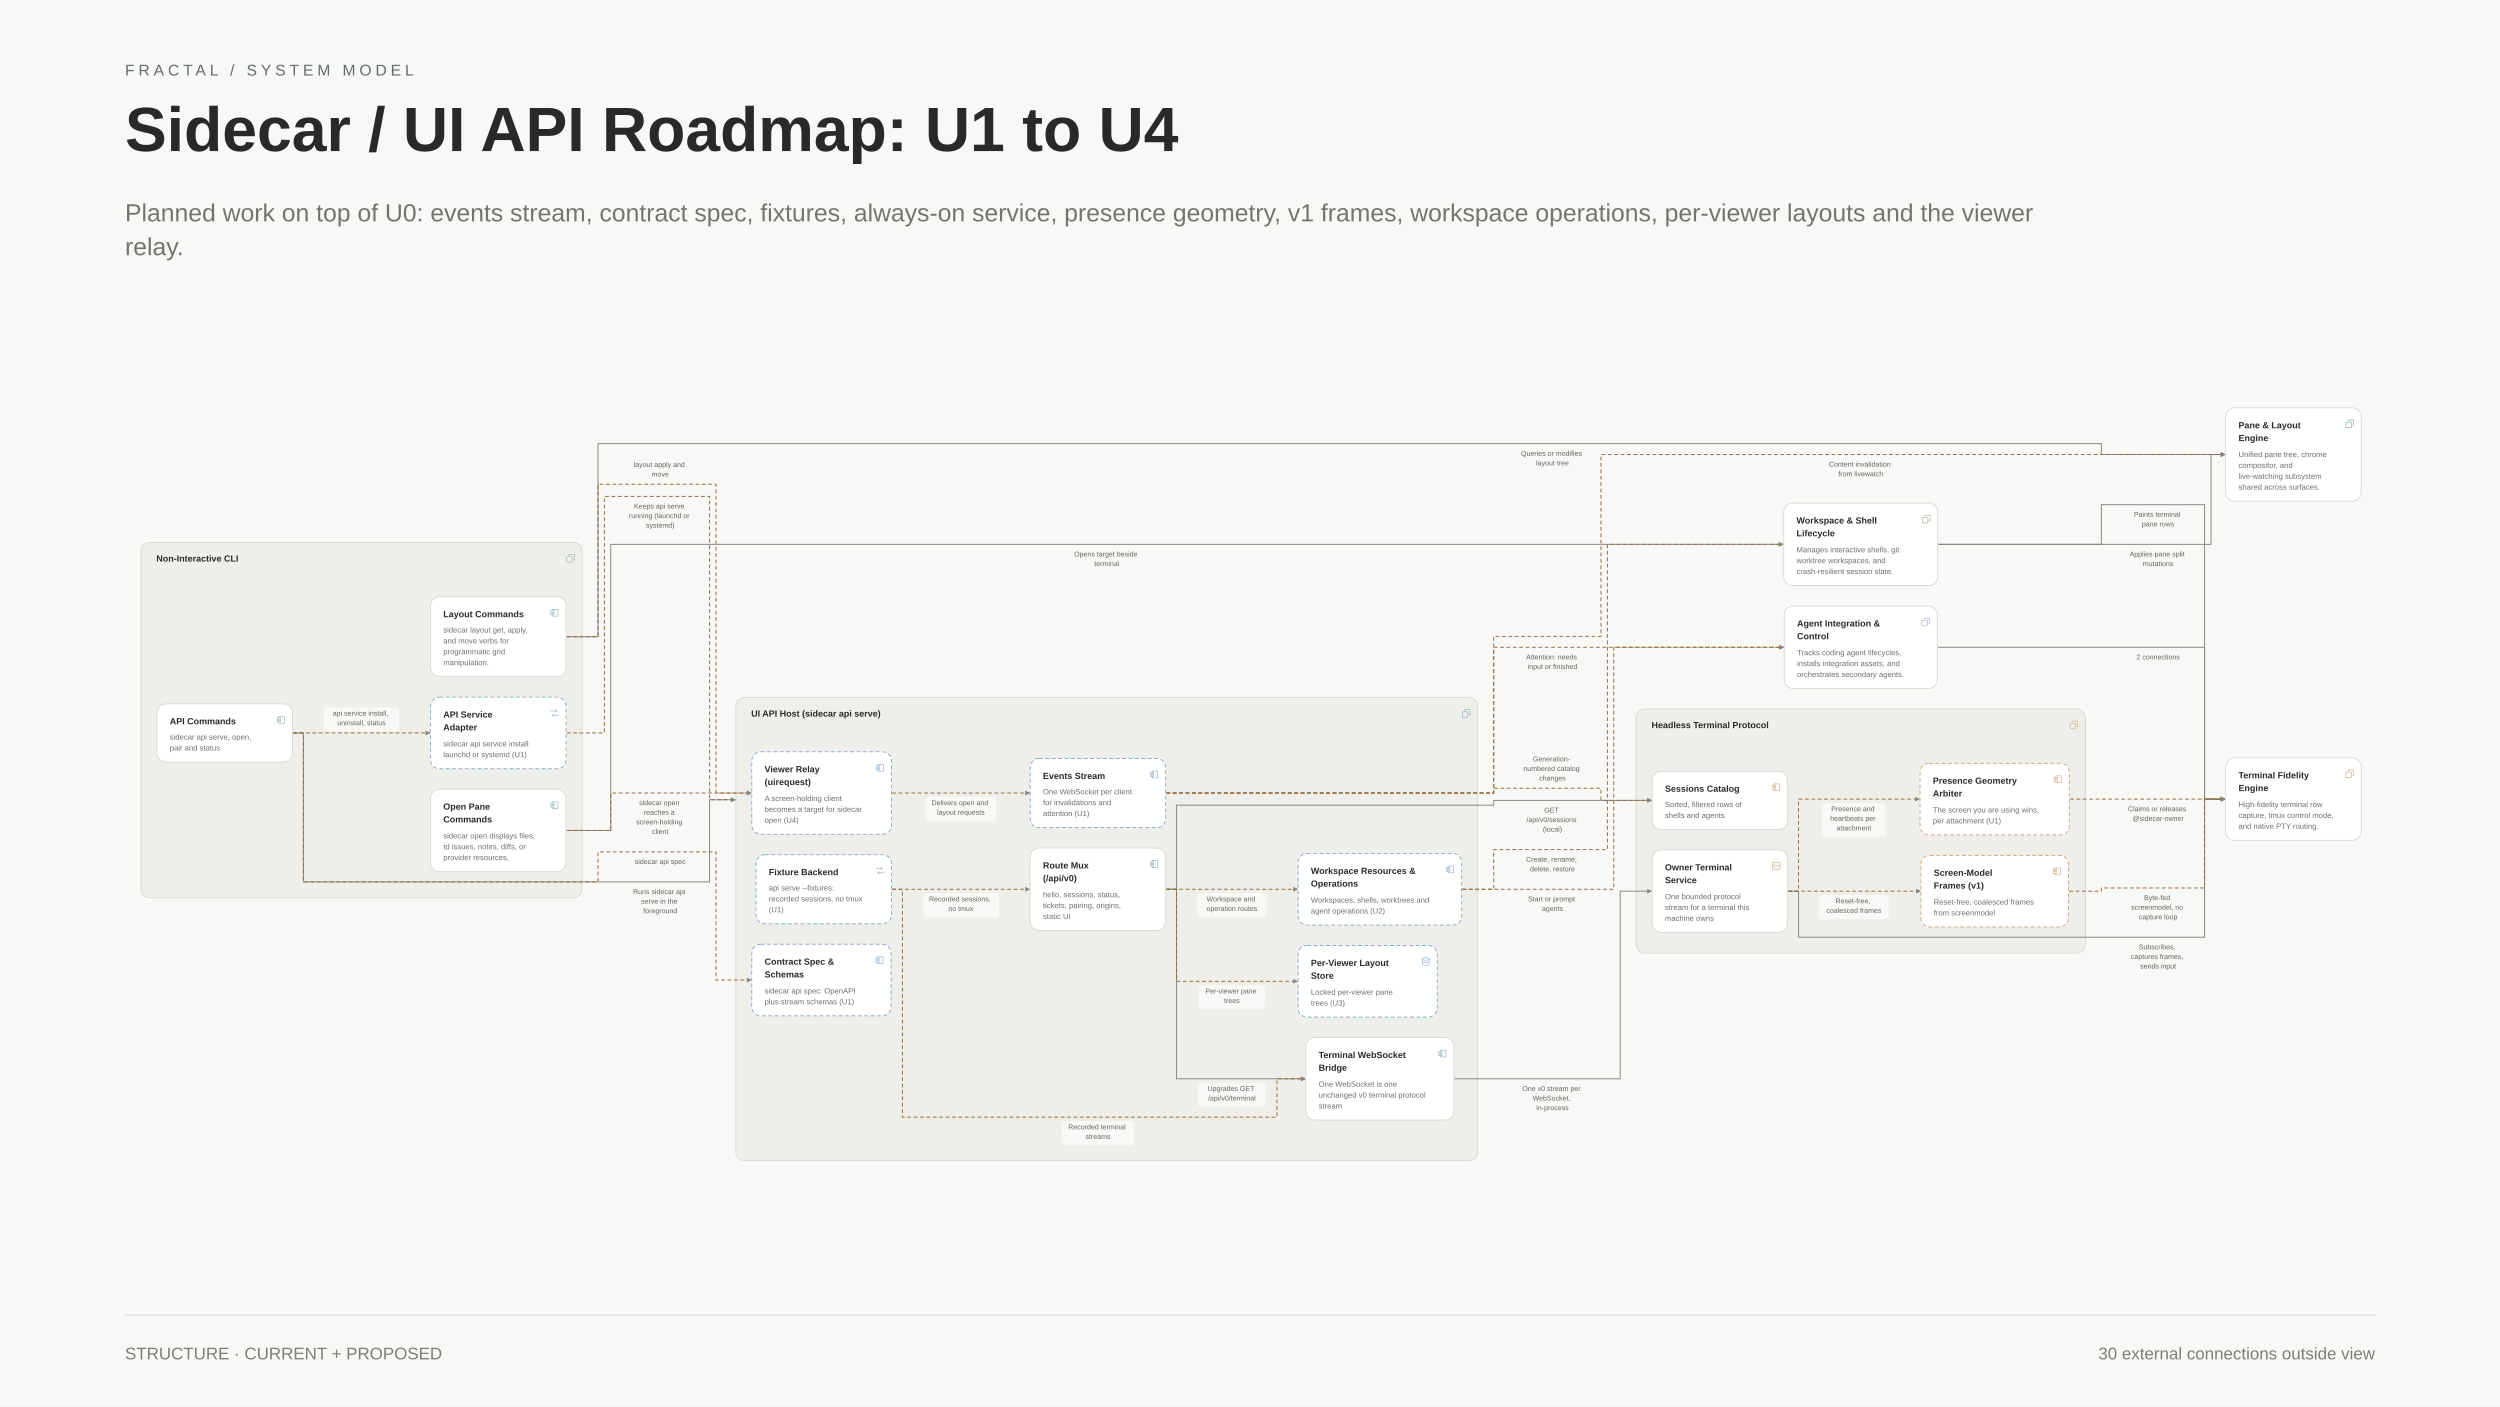
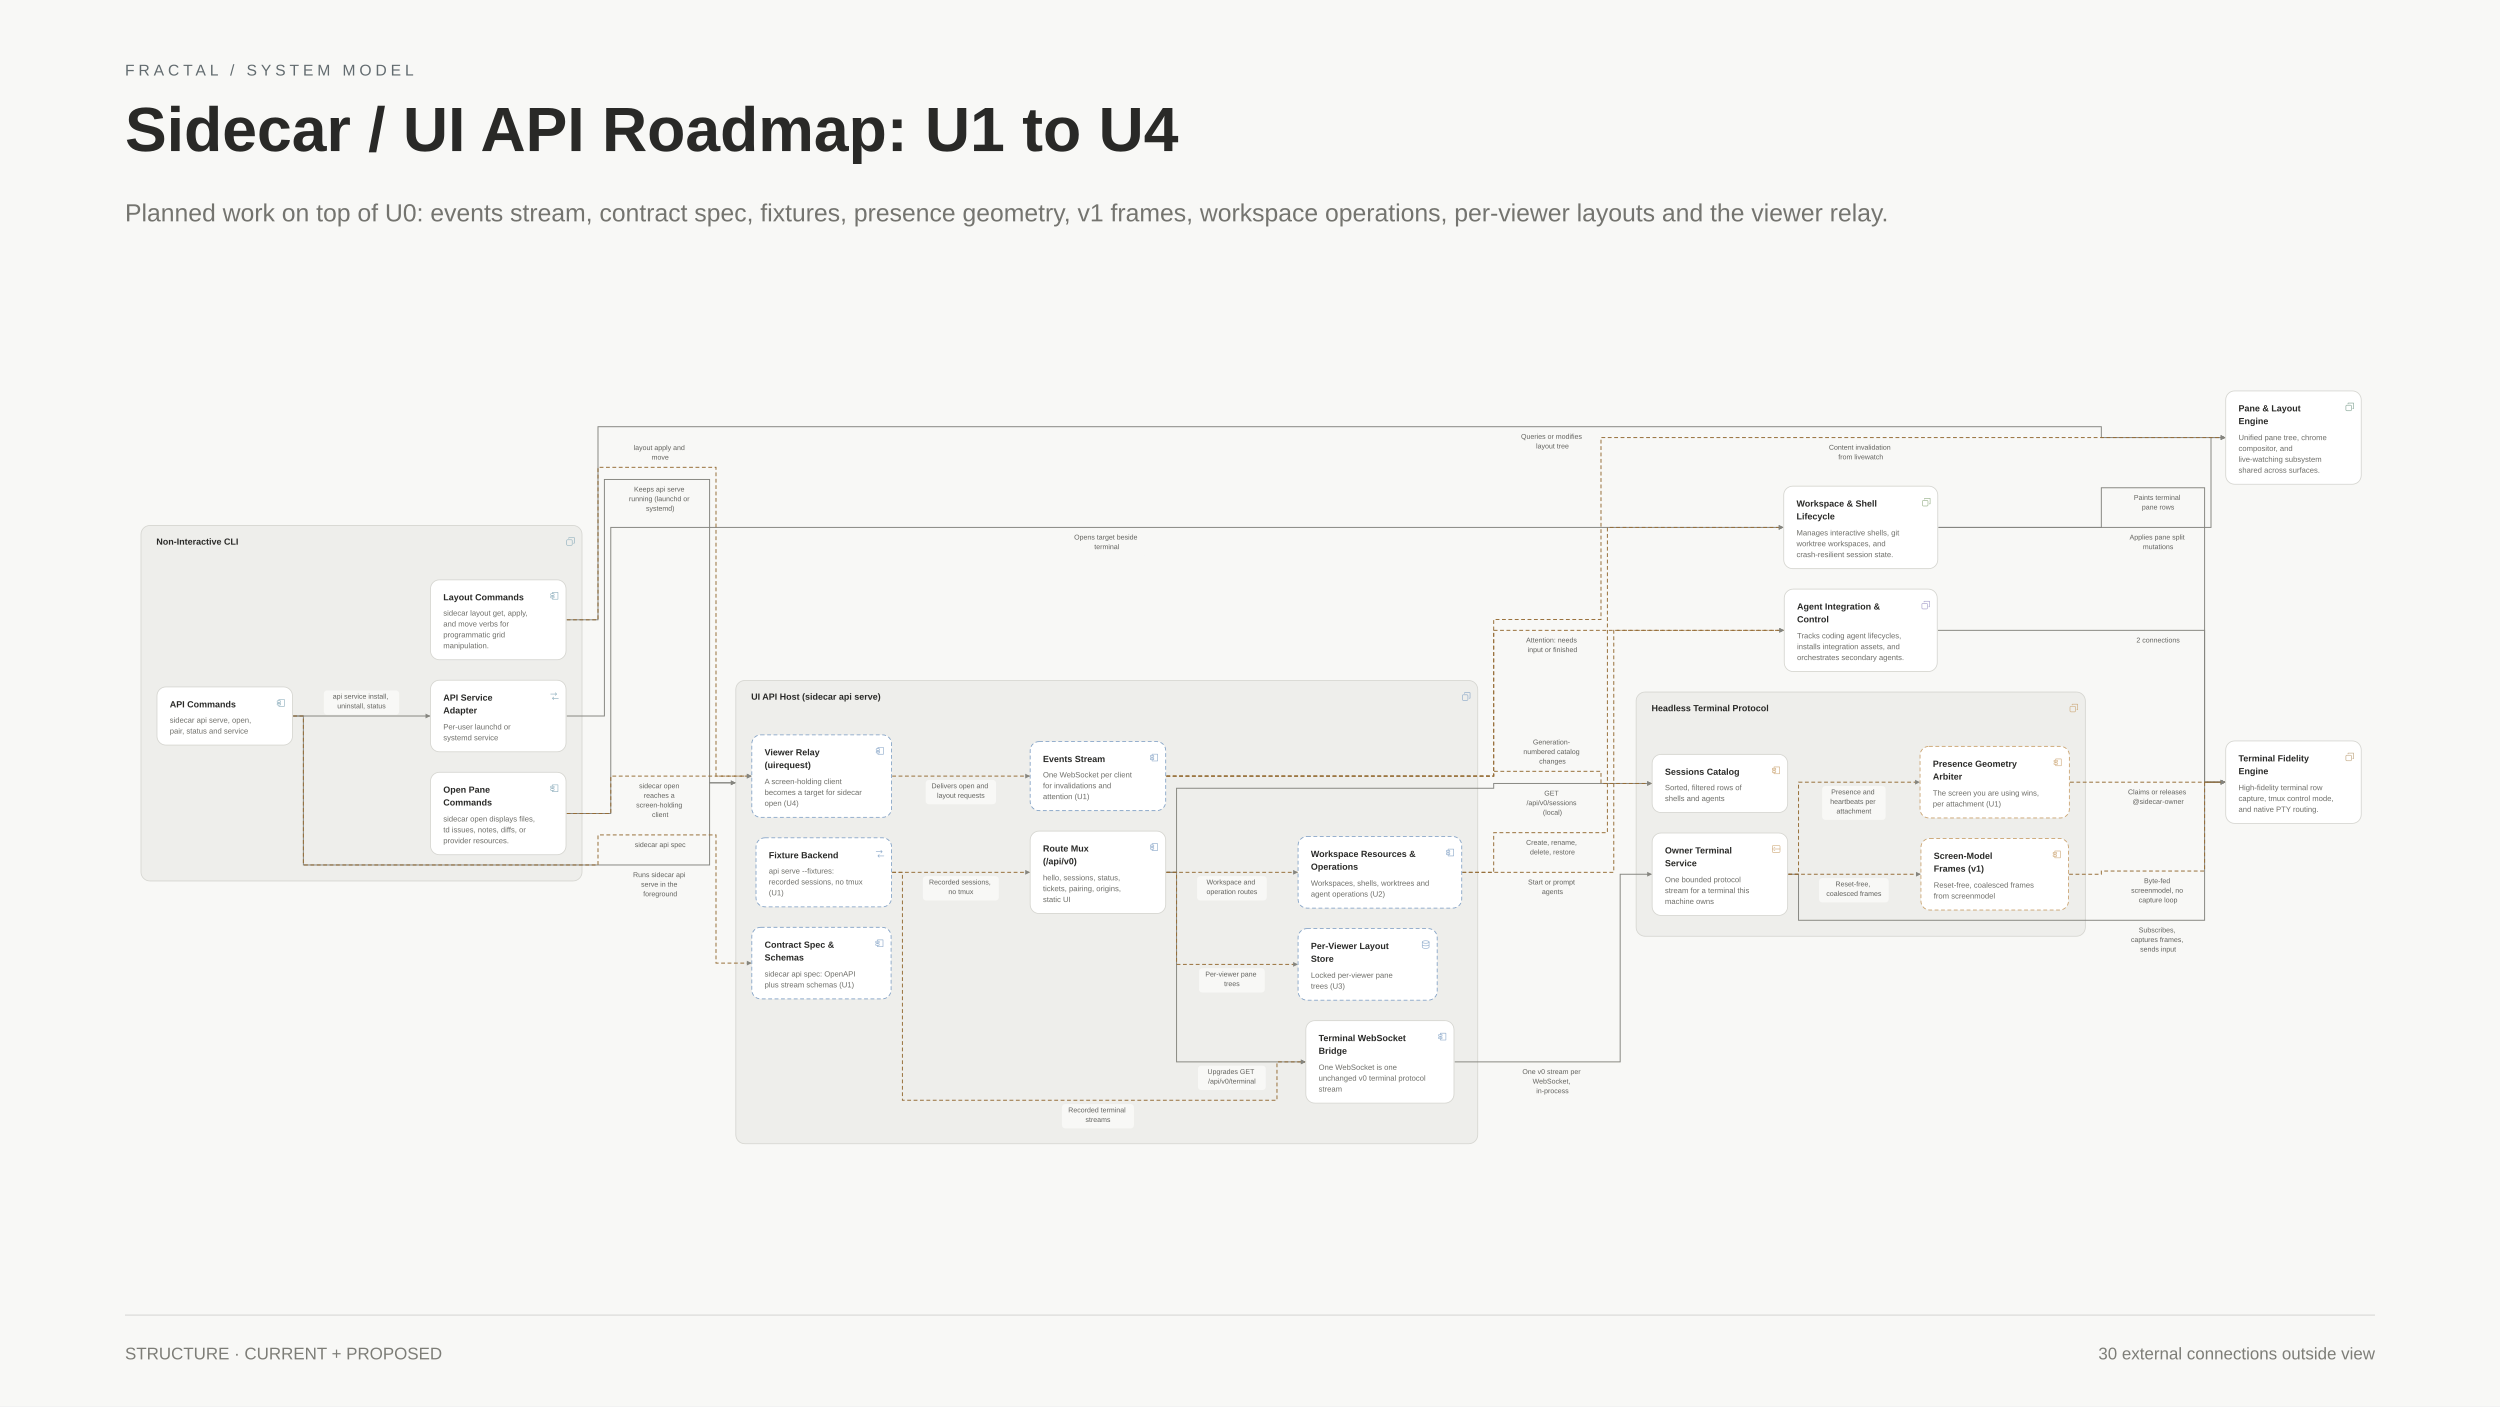
<svg xmlns="http://www.w3.org/2000/svg" width="1920" height="1080" viewBox="0 0 1920 1080" role="img" aria-labelledby="title description" data-theme="graphite" data-theme-appearance="light">
  <defs>
    <marker id="arrow" viewBox="0 0 10 10" refX="9" refY="5" markerWidth="5" markerHeight="5" orient="auto-start-reverse">
      <path d="M 0 0 L 10 5 L 0 10 z" fill="#85857f" />
    </marker>
  </defs>
  <rect width="1920" height="1080" fill="#f8f8f6" />
  <g font-family="Arial, Helvetica, sans-serif">
    <text x="96" y="58" font-size="12" letter-spacing="3" fill="#626b6f">FRACTAL / SYSTEM MODEL</text>
    <g data-export-layer="title">
      <text x="96" y="116" font-size="48" font-weight="600" fill="#292927">
        <tspan x="96" dy="0">Sidecar / UI API Roadmap: U1 to U4</tspan>
      </text>
    </g>
    <g data-export-layer="subtitle">
      <text x="96" y="170" font-size="19" font-weight="400" fill="#74746f">
-         <tspan x="96" dy="0">Planned work on top of U0: events stream, contract spec, fixtures, always-on service, presence geometry, v1 frames, workspace operations, per-viewer layouts and the viewer</tspan>
-         <tspan x="96" dy="26">relay.</tspan>
+         <tspan x="96" dy="0">Planned work on top of U0: events stream, contract spec, fixtures, presence geometry, v1 frames, workspace operations, per-viewer layouts and the viewer relay.</tspan>
      </text>
    </g>
-     <g data-export-layer="diagram" transform="translate(96 301.437) scale(0.491)">
+     <g data-export-layer="diagram" transform="translate(96 288.437) scale(0.491)">
      <g data-element="cli">
        <rect x="25" y="234.5" width="689.84" height="556" rx="14" fill="#eeeeeb" stroke="#d5d5d0" stroke-width="1.3" />
        <g transform="translate(688.84 251.5) scale(0.667)" color="#82A6B6" opacity="0.85">
          <g fill="none" stroke="currentColor" stroke-width="1.5" stroke-linecap="round" stroke-linejoin="round">
            <rect x="3" y="8" width="13" height="13" rx="2" />
            <path d="M8 5V3h13v13h-2" />
          </g>
        </g>
        <text x="49" y="264.5" font-size="14" font-weight="600" fill="#292927">
          <tspan x="49" dy="0">Non-Interactive CLI</tspan>
        </text>
        <text x="45" y="288.5" font-size="12" font-weight="400" fill="#6d6d68" />
      </g>
      <g data-element="api">
        <rect x="955.41" y="477" width="1160.45" height="724.5" rx="14" fill="#eeeeeb" stroke="#d5d5d0" stroke-width="1.3" />
        <g transform="translate(2089.86 494) scale(0.667)" color="#7F9FC4" opacity="0.85">
          <g fill="none" stroke="currentColor" stroke-width="1.5" stroke-linecap="round" stroke-linejoin="round">
            <rect x="3" y="8" width="13" height="13" rx="2" />
            <path d="M8 5V3h13v13h-2" />
          </g>
        </g>
        <text x="979.41" y="507" font-size="14" font-weight="600" fill="#292927">
          <tspan x="979.41" dy="0">UI API Host (sidecar api serve)</tspan>
        </text>
        <text x="975.41" y="531" font-size="12" font-weight="400" fill="#6d6d68" />
      </g>
      <g data-element="termproto">
        <rect x="2363.68" y="495" width="702.6" height="382" rx="14" fill="#eeeeeb" stroke="#d5d5d0" stroke-width="1.3" />
        <g transform="translate(3040.28 512) scale(0.667)" color="#C9A06B" opacity="0.85">
          <g fill="none" stroke="currentColor" stroke-width="1.5" stroke-linecap="round" stroke-linejoin="round">
            <rect x="3" y="8" width="13" height="13" rx="2" />
            <path d="M8 5V3h13v13h-2" />
          </g>
        </g>
        <text x="2387.68" y="525" font-size="14" font-weight="600" fill="#292927">
          <tspan x="2387.68" dy="0">Headless Terminal Protocol</tspan>
        </text>
        <text x="2383.68" y="549" font-size="12" font-weight="400" fill="#6d6d68" />
      </g>
      <path d="M2836.47,237.5 L3262.83,237.5 L3262.83,97 L3284.83,97" fill="none" stroke="#85857f" stroke-width="1.5" marker-end="url(#arrow)" />
      <path d="M2836.47,237.5 L3091.28,237.5 L3091.28,175.5 L3252.83,175.5 L3252.83,636 L3284.83,636" fill="none" stroke="#85857f" stroke-width="1.5" marker-end="url(#arrow)" />
      <path d="M2835.63,398.5 L3252.83,398.5 L3252.83,636 L3284.83,636" fill="none" stroke="#85857f" stroke-width="1.5" marker-end="url(#arrow)" />
      <path d="M690.84,382 L739.84,382 L739.84,80 L3091.28,80 L3091.28,97 L3284.83,97" fill="none" stroke="#85857f" stroke-width="1.5" marker-end="url(#arrow)" />
      <path d="M690.84,685 L759.84,685 L759.84,237.5 L2593.49,237.5" fill="none" stroke="#85857f" stroke-width="1.5" marker-end="url(#arrow)" />
      <path d="M263,532.5 L279,532.5 L279,765.5 L914.41,765.5 L914.41,637 L954.41,637" fill="none" stroke="#85857f" stroke-width="1.5" marker-end="url(#arrow)" />
      <path d="M1628.82,777 L1644.82,777 L1644.82,1073.5 L1845.99,1073.5" fill="none" stroke="#85857f" stroke-width="1.5" marker-end="url(#arrow)" />
      <path d="M1628.82,777 L1644.82,777 L1644.82,645.5 L2140.86,645.5 L2140.86,638 L2387.68,638" fill="none" stroke="#85857f" stroke-width="1.5" marker-end="url(#arrow)" />
      <path d="M2079.73,1073.5 L2338.68,1073.5 L2338.68,780 L2387.68,780" fill="none" stroke="#85857f" stroke-width="1.5" marker-end="url(#arrow)" />
      <path d="M2601.68,780 L2617.68,780 L2617.68,852 L3252.83,852 L3252.83,636 L3284.83,636" fill="none" stroke="#85857f" stroke-width="1.5" marker-end="url(#arrow)" />
+       <path d="M263,532.5 L476.84,532.5" fill="none" stroke="#85857f" stroke-width="1.5" marker-end="url(#arrow)" />
+       <path d="M690.84,532.5 L749.84,532.5 L749.84,162.5 L914.41,162.5 L914.41,637 L954.41,637" fill="none" stroke="#85857f" stroke-width="1.5" marker-end="url(#arrow)" />
      <path d="M1628.82,626.5 L2140.86,626.5 L2140.86,619 L2308.68,619 L2308.68,638 L2387.68,638" fill="none" stroke="#956c35" stroke-width="1.5" stroke-dasharray="6 4" marker-end="url(#arrow)" />
      <path d="M1628.82,626.5 L2140.86,626.5 L2140.86,398.5 L2594.33,398.5" fill="none" stroke="#956c35" stroke-width="1.5" stroke-dasharray="6 4" marker-end="url(#arrow)" />
      <path d="M1628.82,626.5 L2140.86,626.5 L2140.86,381.5 L2308.68,381.5 L2308.68,97 L3284.83,97" fill="none" stroke="#956c35" stroke-width="1.5" stroke-dasharray="6 4" marker-end="url(#arrow)" />
      <path d="M263,532.5 L279,532.5 L279,765.5 L739.84,765.5 L739.84,718.5 L924.41,718.5 L924.41,919 L979.41,919" fill="none" stroke="#956c35" stroke-width="1.5" stroke-dasharray="6 4" marker-end="url(#arrow)" />
      <path d="M1199.99,777 L1414.82,777" fill="none" stroke="#956c35" stroke-width="1.5" stroke-dasharray="6 4" marker-end="url(#arrow)" />
      <path d="M1199.99,777 L1215.99,777 L1215.99,1133.5 L1801.86,1133.5 L1801.86,1073.5 L1845.99,1073.5" fill="none" stroke="#956c35" stroke-width="1.5" stroke-dasharray="6 4" marker-end="url(#arrow)" />
-       <path d="M263,532.5 L476.84,532.5" fill="none" stroke="#956c35" stroke-width="1.5" stroke-dasharray="6 4" marker-end="url(#arrow)" />
-       <path d="M690.84,532.5 L749.84,532.5 L749.84,162.5 L914.41,162.5 L914.41,637 L954.41,637" fill="none" stroke="#956c35" stroke-width="1.5" stroke-dasharray="6 4" marker-end="url(#arrow)" />
      <path d="M2601.68,780 L2617.68,780 L2617.68,636 L2806.72,636" fill="none" stroke="#956c35" stroke-width="1.5" stroke-dasharray="6 4" marker-end="url(#arrow)" />
      <path d="M3042.28,636 L3284.83,636" fill="none" stroke="#956c35" stroke-width="1.5" stroke-dasharray="6 4" marker-end="url(#arrow)" />
      <path d="M2601.68,780 L2808.12,780" fill="none" stroke="#956c35" stroke-width="1.5" stroke-dasharray="6 4" marker-end="url(#arrow)" />
      <path d="M3040.88,780 L3091.28,780 L3091.28,775 L3252.83,775 L3252.83,636 L3284.83,636" fill="none" stroke="#956c35" stroke-width="1.5" stroke-dasharray="6 4" marker-end="url(#arrow)" />
      <path d="M1628.82,777 L1833.86,777" fill="none" stroke="#956c35" stroke-width="1.5" stroke-dasharray="6 4" marker-end="url(#arrow)" />
      <path d="M2091.86,777 L2140.86,777 L2140.86,715 L2318.68,715 L2318.68,237.5 L2593.49,237.5" fill="none" stroke="#956c35" stroke-width="1.5" stroke-dasharray="6 4" marker-end="url(#arrow)" />
      <path d="M2091.86,777 L2328.68,777 L2328.68,398.5 L2594.33,398.5" fill="none" stroke="#956c35" stroke-width="1.5" stroke-dasharray="6 4" marker-end="url(#arrow)" />
      <path d="M1628.82,777 L1644.82,777 L1644.82,921 L1833.86,921" fill="none" stroke="#956c35" stroke-width="1.5" stroke-dasharray="6 4" marker-end="url(#arrow)" />
      <path d="M690.84,685 L759.84,685 L759.84,626.5 L979.41,626.5" fill="none" stroke="#956c35" stroke-width="1.5" stroke-dasharray="6 4" marker-end="url(#arrow)" />
      <path d="M690.84,382 L739.84,382 L739.84,143.5 L924.41,143.5 L924.41,626.5 L979.41,626.5" fill="none" stroke="#956c35" stroke-width="1.5" stroke-dasharray="6 4" marker-end="url(#arrow)" />
      <path d="M1199.99,626.5 L1414.82,626.5" fill="none" stroke="#956c35" stroke-width="1.5" stroke-dasharray="6 4" marker-end="url(#arrow)" />
      <g data-element="panes">
        <rect x="3285.83" y="24" width="212" height="146" rx="14" fill="#ffffff" stroke="#d5d5d0" stroke-width="1.3" />
        <g transform="translate(3471.83 41) scale(0.667)" color="#739886" opacity="0.85">
          <g fill="none" stroke="currentColor" stroke-width="1.5" stroke-linecap="round" stroke-linejoin="round">
            <rect x="3" y="8" width="13" height="13" rx="2" />
            <path d="M8 5V3h13v13h-2" />
          </g>
        </g>
        <text x="3305.83" y="56" font-size="14" font-weight="600" fill="#292927">
          <tspan x="3305.83" dy="0">Pane &amp; Layout</tspan>
          <tspan x="3305.83" dy="20">Engine</tspan>
        </text>
        <text x="3305.83" y="101" font-size="12" font-weight="400" fill="#6d6d68">
          <tspan x="3305.83" dy="0">Unified pane tree, chrome</tspan>
          <tspan x="3305.83" dy="17">compositor, and</tspan>
          <tspan x="3305.83" dy="17">live-watching subsystem</tspan>
          <tspan x="3305.83" dy="17">shared across surfaces.</tspan>
        </text>
      </g>
      <g data-element="terminal">
        <rect x="3285.83" y="571.5" width="212" height="129" rx="14" fill="#ffffff" stroke="#d5d5d0" stroke-width="1.3" />
        <g transform="translate(3471.83 588.5) scale(0.667)" color="#B59669" opacity="0.85">
          <g fill="none" stroke="currentColor" stroke-width="1.5" stroke-linecap="round" stroke-linejoin="round">
            <rect x="3" y="8" width="13" height="13" rx="2" />
            <path d="M8 5V3h13v13h-2" />
          </g>
        </g>
        <text x="3305.83" y="603.5" font-size="14" font-weight="600" fill="#292927">
          <tspan x="3305.83" dy="0">Terminal Fidelity</tspan>
          <tspan x="3305.83" dy="20">Engine</tspan>
        </text>
        <text x="3305.83" y="648.5" font-size="12" font-weight="400" fill="#6d6d68">
          <tspan x="3305.83" dy="0">High-fidelity terminal row</tspan>
          <tspan x="3305.83" dy="17">capture, tmux control mode,</tspan>
          <tspan x="3305.83" dy="17">and native PTY routing.</tspan>
        </text>
      </g>
      <g data-element="workspaces">
        <rect x="2594.49" y="173" width="240.98" height="129" rx="14" fill="#ffffff" stroke="#d5d5d0" stroke-width="1.3" />
        <g transform="translate(2809.47 190) scale(0.667)" color="#89A579" opacity="0.85">
          <g fill="none" stroke="currentColor" stroke-width="1.5" stroke-linecap="round" stroke-linejoin="round">
            <rect x="3" y="8" width="13" height="13" rx="2" />
            <path d="M8 5V3h13v13h-2" />
          </g>
        </g>
        <text x="2614.49" y="205" font-size="14" font-weight="600" fill="#292927">
          <tspan x="2614.49" dy="0">Workspace &amp; Shell</tspan>
          <tspan x="2614.49" dy="20">Lifecycle</tspan>
        </text>
        <text x="2614.49" y="250" font-size="12" font-weight="400" fill="#6d6d68">
          <tspan x="2614.49" dy="0">Manages interactive shells, git</tspan>
          <tspan x="2614.49" dy="17">worktree workspaces, and</tspan>
          <tspan x="2614.49" dy="17">crash-resilient session state.</tspan>
        </text>
      </g>
      <g data-element="agents">
        <rect x="2595.33" y="334" width="239.3" height="129" rx="14" fill="#ffffff" stroke="#d5d5d0" stroke-width="1.3" />
        <g transform="translate(2808.63 351) scale(0.667)" color="#9A91C4" opacity="0.85">
          <g fill="none" stroke="currentColor" stroke-width="1.5" stroke-linecap="round" stroke-linejoin="round">
            <rect x="3" y="8" width="13" height="13" rx="2" />
            <path d="M8 5V3h13v13h-2" />
          </g>
        </g>
        <text x="2615.33" y="366" font-size="14" font-weight="600" fill="#292927">
          <tspan x="2615.33" dy="0">Agent Integration &amp;</tspan>
          <tspan x="2615.33" dy="20">Control</tspan>
        </text>
        <text x="2615.33" y="411" font-size="12" font-weight="400" fill="#6d6d68">
          <tspan x="2615.33" dy="0">Tracks coding agent lifecycles,</tspan>
          <tspan x="2615.33" dy="17">installs integration assets, and</tspan>
          <tspan x="2615.33" dy="17">orchestrates secondary agents.</tspan>
        </text>
      </g>
      <g data-element="cli.layout_cmd">
        <rect x="477.84" y="319.5" width="212" height="125" rx="14" fill="#ffffff" stroke="#d5d5d0" stroke-width="1.3" />
        <g transform="translate(663.84 336.5) scale(0.667)" color="#82A6B6" opacity="0.85">
          <g fill="none" stroke="currentColor" stroke-width="1.5" stroke-linecap="round" stroke-linejoin="round">
            <path d="M7 7V4h13v16H7v-3m0-6v2" />
            <rect x="3" y="7" width="8" height="4" rx="1" />
            <rect x="3" y="13" width="8" height="4" rx="1" />
          </g>
        </g>
        <text x="497.84" y="351.5" font-size="14" font-weight="600" fill="#292927">
          <tspan x="497.84" dy="0">Layout Commands</tspan>
        </text>
        <text x="497.84" y="375.5" font-size="12" font-weight="400" fill="#6d6d68">
          <tspan x="497.84" dy="0">sidecar layout get, apply,</tspan>
          <tspan x="497.84" dy="17">and move verbs for</tspan>
          <tspan x="497.84" dy="17">programmatic grid</tspan>
          <tspan x="497.84" dy="17">manipulation.</tspan>
        </text>
      </g>
      <g data-element="cli.open_cmd">
        <rect x="477.84" y="620.5" width="212" height="129" rx="14" fill="#ffffff" stroke="#d5d5d0" stroke-width="1.3" />
        <g transform="translate(663.84 637.5) scale(0.667)" color="#82A6B6" opacity="0.85">
          <g fill="none" stroke="currentColor" stroke-width="1.5" stroke-linecap="round" stroke-linejoin="round">
            <path d="M7 7V4h13v16H7v-3m0-6v2" />
            <rect x="3" y="7" width="8" height="4" rx="1" />
            <rect x="3" y="13" width="8" height="4" rx="1" />
          </g>
        </g>
        <text x="497.84" y="652.5" font-size="14" font-weight="600" fill="#292927">
          <tspan x="497.84" dy="0">Open Pane</tspan>
          <tspan x="497.84" dy="20">Commands</tspan>
        </text>
        <text x="497.84" y="697.5" font-size="12" font-weight="400" fill="#6d6d68">
          <tspan x="497.84" dy="0">sidecar open displays files,</tspan>
          <tspan x="497.84" dy="17">td issues, notes, diffs, or</tspan>
          <tspan x="497.84" dy="17">provider resources.</tspan>
        </text>
      </g>
      <g data-element="cli.api_cmd">
        <rect x="50" y="487" width="212" height="91" rx="14" fill="#ffffff" stroke="#d5d5d0" stroke-width="1.3" />
        <g transform="translate(236 504) scale(0.667)" color="#82A6B6" opacity="0.85">
          <g fill="none" stroke="currentColor" stroke-width="1.5" stroke-linecap="round" stroke-linejoin="round">
            <path d="M7 7V4h13v16H7v-3m0-6v2" />
            <rect x="3" y="7" width="8" height="4" rx="1" />
            <rect x="3" y="13" width="8" height="4" rx="1" />
          </g>
        </g>
        <text x="70" y="519" font-size="14" font-weight="600" fill="#292927">
          <tspan x="70" dy="0">API Commands</tspan>
        </text>
        <text x="70" y="543" font-size="12" font-weight="400" fill="#6d6d68">
          <tspan x="70" dy="0">sidecar api serve, open,</tspan>
-           <tspan x="70" dy="17">pair and status</tspan>
+           <tspan x="70" dy="17">pair, status and service</tspan>
        </text>
      </g>
      <g data-element="cli.api_service">
-         <rect x="477.84" y="476.5" width="212" height="112" rx="14" fill="#ffffff" stroke="#82A6B6" stroke-width="1.3" stroke-dasharray="6 4" />
+         <rect x="477.84" y="476.5" width="212" height="112" rx="14" fill="#ffffff" stroke="#d5d5d0" stroke-width="1.3" />
        <g transform="translate(663.84 493.5) scale(0.667)" color="#82A6B6" opacity="0.85">
          <g fill="none" stroke="currentColor" stroke-width="1.5" stroke-linecap="round" stroke-linejoin="round">
            <path d="M3 7h14l-3-3m3 3-3 3M21 17H7l3-3m-3 3 3 3" />
          </g>
        </g>
        <text x="497.84" y="508.5" font-size="14" font-weight="600" fill="#292927">
          <tspan x="497.84" dy="0">API Service</tspan>
          <tspan x="497.84" dy="20">Adapter</tspan>
        </text>
        <text x="497.84" y="553.5" font-size="12" font-weight="400" fill="#6d6d68">
-           <tspan x="497.84" dy="0">sidecar api service install:</tspan>
-           <tspan x="497.84" dy="17">launchd or systemd (U1)</tspan>
+           <tspan x="497.84" dy="0">Per-user launchd or</tspan>
+           <tspan x="497.84" dy="17">systemd service</tspan>
        </text>
      </g>
      <g data-element="api.routes">
        <rect x="1415.82" y="712.5" width="212" height="129" rx="14" fill="#ffffff" stroke="#d5d5d0" stroke-width="1.3" />
        <g transform="translate(1601.82 729.5) scale(0.667)" color="#7F9FC4" opacity="0.85">
          <g fill="none" stroke="currentColor" stroke-width="1.5" stroke-linecap="round" stroke-linejoin="round">
            <path d="M7 7V4h13v16H7v-3m0-6v2" />
            <rect x="3" y="7" width="8" height="4" rx="1" />
            <rect x="3" y="13" width="8" height="4" rx="1" />
          </g>
        </g>
        <text x="1435.82" y="744.5" font-size="14" font-weight="600" fill="#292927">
          <tspan x="1435.82" dy="0">Route Mux</tspan>
          <tspan x="1435.82" dy="20">(/api/v0)</tspan>
        </text>
        <text x="1435.82" y="789.5" font-size="12" font-weight="400" fill="#6d6d68">
          <tspan x="1435.82" dy="0">hello, sessions, status,</tspan>
          <tspan x="1435.82" dy="17">tickets, pairing, origins,</tspan>
          <tspan x="1435.82" dy="17">static UI</tspan>
        </text>
      </g>
      <g data-element="api.terminal">
        <rect x="1846.99" y="1009" width="231.74" height="129" rx="14" fill="#ffffff" stroke="#d5d5d0" stroke-width="1.3" />
        <g transform="translate(2052.73 1026) scale(0.667)" color="#7F9FC4" opacity="0.85">
          <g fill="none" stroke="currentColor" stroke-width="1.5" stroke-linecap="round" stroke-linejoin="round">
            <path d="M7 7V4h13v16H7v-3m0-6v2" />
            <rect x="3" y="7" width="8" height="4" rx="1" />
            <rect x="3" y="13" width="8" height="4" rx="1" />
          </g>
        </g>
        <text x="1866.99" y="1041" font-size="14" font-weight="600" fill="#292927">
          <tspan x="1866.99" dy="0">Terminal WebSocket</tspan>
          <tspan x="1866.99" dy="20">Bridge</tspan>
        </text>
        <text x="1866.99" y="1086" font-size="12" font-weight="400" fill="#6d6d68">
          <tspan x="1866.99" dy="0">One WebSocket is one</tspan>
          <tspan x="1866.99" dy="17">unchanged v0 terminal protocol</tspan>
          <tspan x="1866.99" dy="17">stream</tspan>
        </text>
      </g>
      <g data-element="api.events">
        <rect x="1415.82" y="572.5" width="212" height="108" rx="14" fill="#ffffff" stroke="#7F9FC4" stroke-width="1.3" stroke-dasharray="6 4" />
        <g transform="translate(1601.82 589.5) scale(0.667)" color="#7F9FC4" opacity="0.85">
          <g fill="none" stroke="currentColor" stroke-width="1.5" stroke-linecap="round" stroke-linejoin="round">
            <path d="M7 7V4h13v16H7v-3m0-6v2" />
            <rect x="3" y="7" width="8" height="4" rx="1" />
            <rect x="3" y="13" width="8" height="4" rx="1" />
          </g>
        </g>
        <text x="1435.82" y="604.5" font-size="14" font-weight="600" fill="#292927">
          <tspan x="1435.82" dy="0">Events Stream</tspan>
        </text>
        <text x="1435.82" y="628.5" font-size="12" font-weight="400" fill="#6d6d68">
          <tspan x="1435.82" dy="0">One WebSocket per client</tspan>
          <tspan x="1435.82" dy="17">for invalidations and</tspan>
          <tspan x="1435.82" dy="17">attention (U1)</tspan>
        </text>
      </g>
      <g data-element="api.spec">
        <rect x="980.41" y="863" width="217.88" height="112" rx="14" fill="#ffffff" stroke="#7F9FC4" stroke-width="1.3" stroke-dasharray="6 4" />
        <g transform="translate(1172.29 880) scale(0.667)" color="#7F9FC4" opacity="0.85">
          <g fill="none" stroke="currentColor" stroke-width="1.5" stroke-linecap="round" stroke-linejoin="round">
            <path d="M7 7V4h13v16H7v-3m0-6v2" />
            <rect x="3" y="7" width="8" height="4" rx="1" />
            <rect x="3" y="13" width="8" height="4" rx="1" />
          </g>
        </g>
        <text x="1000.41" y="895" font-size="14" font-weight="600" fill="#292927">
          <tspan x="1000.41" dy="0">Contract Spec &amp;</tspan>
          <tspan x="1000.41" dy="20">Schemas</tspan>
        </text>
        <text x="1000.41" y="940" font-size="12" font-weight="400" fill="#6d6d68">
          <tspan x="1000.41" dy="0">sidecar api spec: OpenAPI</tspan>
          <tspan x="1000.41" dy="17">plus stream schemas (U1)</tspan>
        </text>
      </g>
      <g data-element="api.fixtures">
        <rect x="986.99" y="723" width="212" height="108" rx="14" fill="#ffffff" stroke="#7F9FC4" stroke-width="1.3" stroke-dasharray="6 4" />
        <g transform="translate(1172.99 740) scale(0.667)" color="#7F9FC4" opacity="0.85">
          <g fill="none" stroke="currentColor" stroke-width="1.5" stroke-linecap="round" stroke-linejoin="round">
            <path d="M3 7h14l-3-3m3 3-3 3M21 17H7l3-3m-3 3 3 3" />
          </g>
        </g>
        <text x="1006.99" y="755" font-size="14" font-weight="600" fill="#292927">
          <tspan x="1006.99" dy="0">Fixture Backend</tspan>
        </text>
        <text x="1006.99" y="779" font-size="12" font-weight="400" fill="#6d6d68">
          <tspan x="1006.99" dy="0">api serve --fixtures:</tspan>
          <tspan x="1006.99" dy="17">recorded sessions, no tmux</tspan>
          <tspan x="1006.99" dy="17">(U1)</tspan>
        </text>
      </g>
      <g data-element="api.workspace_routes">
        <rect x="1834.86" y="721" width="256" height="112" rx="14" fill="#ffffff" stroke="#7F9FC4" stroke-width="1.3" stroke-dasharray="6 4" />
        <g transform="translate(2064.86 738) scale(0.667)" color="#7F9FC4" opacity="0.85">
          <g fill="none" stroke="currentColor" stroke-width="1.5" stroke-linecap="round" stroke-linejoin="round">
            <path d="M7 7V4h13v16H7v-3m0-6v2" />
            <rect x="3" y="7" width="8" height="4" rx="1" />
            <rect x="3" y="13" width="8" height="4" rx="1" />
          </g>
        </g>
        <text x="1854.86" y="753" font-size="14" font-weight="600" fill="#292927">
          <tspan x="1854.86" dy="0">Workspace Resources &amp;</tspan>
          <tspan x="1854.86" dy="20">Operations</tspan>
        </text>
        <text x="1854.86" y="798" font-size="12" font-weight="400" fill="#6d6d68">
          <tspan x="1854.86" dy="0">Workspaces, shells, worktrees and</tspan>
          <tspan x="1854.86" dy="17">agent operations (U2)</tspan>
        </text>
      </g>
      <g data-element="api.layouts">
        <rect x="1834.86" y="865" width="217.6" height="112" rx="14" fill="#ffffff" stroke="#7F9FC4" stroke-width="1.3" stroke-dasharray="6 4" />
        <g transform="translate(2026.46 882) scale(0.667)" color="#7F9FC4" opacity="0.85">
          <g fill="none" stroke="currentColor" stroke-width="1.5" stroke-linecap="round" stroke-linejoin="round">
            <ellipse cx="12" cy="6" rx="8" ry="3" />
            <path d="M4 6v12c0 4 16 4 16 0V6M4 12c0 4 16 4 16 0" />
          </g>
        </g>
        <text x="1854.86" y="897" font-size="14" font-weight="600" fill="#292927">
          <tspan x="1854.86" dy="0">Per-Viewer Layout</tspan>
          <tspan x="1854.86" dy="20">Store</tspan>
        </text>
        <text x="1854.86" y="942" font-size="12" font-weight="400" fill="#6d6d68">
          <tspan x="1854.86" dy="0">Locked per-viewer pane</tspan>
          <tspan x="1854.86" dy="17">trees (U3)</tspan>
        </text>
      </g>
      <g data-element="api.viewer_relay">
        <rect x="980.41" y="562" width="218.58" height="129" rx="14" fill="#ffffff" stroke="#7F9FC4" stroke-width="1.3" stroke-dasharray="6 4" />
        <g transform="translate(1172.99 579) scale(0.667)" color="#7F9FC4" opacity="0.85">
          <g fill="none" stroke="currentColor" stroke-width="1.5" stroke-linecap="round" stroke-linejoin="round">
            <path d="M7 7V4h13v16H7v-3m0-6v2" />
            <rect x="3" y="7" width="8" height="4" rx="1" />
            <rect x="3" y="13" width="8" height="4" rx="1" />
          </g>
        </g>
        <text x="1000.41" y="594" font-size="14" font-weight="600" fill="#292927">
          <tspan x="1000.41" dy="0">Viewer Relay</tspan>
          <tspan x="1000.41" dy="20">(uirequest)</tspan>
        </text>
        <text x="1000.41" y="639" font-size="12" font-weight="400" fill="#6d6d68">
          <tspan x="1000.41" dy="0">A screen-holding client</tspan>
          <tspan x="1000.41" dy="17">becomes a target for sidecar</tspan>
          <tspan x="1000.41" dy="17">open (U4)</tspan>
        </text>
      </g>
      <g data-element="termproto.service">
        <rect x="2388.68" y="715.5" width="212" height="129" rx="14" fill="#ffffff" stroke="#d5d5d0" stroke-width="1.3" />
        <g transform="translate(2574.68 732.5) scale(0.667)" color="#C9A06B" opacity="0.85">
          <g fill="none" stroke="currentColor" stroke-width="1.5" stroke-linecap="round" stroke-linejoin="round">
            <rect x="3" y="4" width="18" height="16" rx="2" />
            <path d="M3 12h18M7 8h2m-2 8h2" />
          </g>
        </g>
        <text x="2408.68" y="747.5" font-size="14" font-weight="600" fill="#292927">
          <tspan x="2408.68" dy="0">Owner Terminal</tspan>
          <tspan x="2408.68" dy="20">Service</tspan>
        </text>
        <text x="2408.68" y="792.5" font-size="12" font-weight="400" fill="#6d6d68">
          <tspan x="2408.68" dy="0">One bounded protocol</tspan>
          <tspan x="2408.68" dy="17">stream for a terminal this</tspan>
          <tspan x="2408.68" dy="17">machine owns</tspan>
        </text>
      </g>
      <g data-element="termproto.catalog">
        <rect x="2388.68" y="592.5" width="212" height="91" rx="14" fill="#ffffff" stroke="#d5d5d0" stroke-width="1.3" />
        <g transform="translate(2574.68 609.5) scale(0.667)" color="#C9A06B" opacity="0.85">
          <g fill="none" stroke="currentColor" stroke-width="1.5" stroke-linecap="round" stroke-linejoin="round">
            <path d="M7 7V4h13v16H7v-3m0-6v2" />
            <rect x="3" y="7" width="8" height="4" rx="1" />
            <rect x="3" y="13" width="8" height="4" rx="1" />
          </g>
        </g>
        <text x="2408.68" y="624.5" font-size="14" font-weight="600" fill="#292927">
          <tspan x="2408.68" dy="0">Sessions Catalog</tspan>
        </text>
        <text x="2408.68" y="648.5" font-size="12" font-weight="400" fill="#6d6d68">
          <tspan x="2408.68" dy="0">Sorted, filtered rows of</tspan>
          <tspan x="2408.68" dy="17">shells and agents</tspan>
        </text>
      </g>
      <g data-element="termproto.presence">
        <rect x="2807.72" y="580" width="233.56" height="112" rx="14" fill="#ffffff" stroke="#C9A06B" stroke-width="1.3" stroke-dasharray="6 4" />
        <g transform="translate(3015.28 597) scale(0.667)" color="#C9A06B" opacity="0.85">
          <g fill="none" stroke="currentColor" stroke-width="1.5" stroke-linecap="round" stroke-linejoin="round">
            <path d="M7 7V4h13v16H7v-3m0-6v2" />
            <rect x="3" y="7" width="8" height="4" rx="1" />
            <rect x="3" y="13" width="8" height="4" rx="1" />
          </g>
        </g>
        <text x="2827.72" y="612" font-size="14" font-weight="600" fill="#292927">
          <tspan x="2827.72" dy="0">Presence Geometry</tspan>
          <tspan x="2827.72" dy="20">Arbiter</tspan>
        </text>
        <text x="2827.72" y="657" font-size="12" font-weight="400" fill="#6d6d68">
          <tspan x="2827.72" dy="0">The screen you are using wins,</tspan>
          <tspan x="2827.72" dy="17">per attachment (U1)</tspan>
        </text>
      </g>
      <g data-element="termproto.frames">
        <rect x="2809.12" y="724" width="230.76" height="112" rx="14" fill="#ffffff" stroke="#C9A06B" stroke-width="1.3" stroke-dasharray="6 4" />
        <g transform="translate(3013.88 741) scale(0.667)" color="#C9A06B" opacity="0.85">
          <g fill="none" stroke="currentColor" stroke-width="1.5" stroke-linecap="round" stroke-linejoin="round">
            <path d="M7 7V4h13v16H7v-3m0-6v2" />
            <rect x="3" y="7" width="8" height="4" rx="1" />
            <rect x="3" y="13" width="8" height="4" rx="1" />
          </g>
        </g>
        <text x="2829.12" y="756" font-size="14" font-weight="600" fill="#292927">
          <tspan x="2829.12" dy="0">Screen-Model</tspan>
          <tspan x="2829.12" dy="20">Frames (v1)</tspan>
        </text>
        <text x="2829.12" y="801" font-size="12" font-weight="400" fill="#6d6d68">
          <tspan x="2829.12" dy="0">Reset-free, coalesced frames</tspan>
          <tspan x="2829.12" dy="17">from screenmodel</tspan>
        </text>
      </g>
      <g>
        <rect x="3124.655" y="243.5" width="110.8" height="38" rx="5" fill="#f8f8f6" />
        <text x="3180.055" y="256.5" text-anchor="middle" font-size="11" fill="#62625e">
          <tspan x="3180.055" dy="0">Applies pane split</tspan>
          <tspan x="3180.055" dy="15">mutations</tspan>
        </text>
      </g>
      <g>
        <rect x="3131.42" y="181.5" width="97.27" height="38" rx="5" fill="#f8f8f6" />
        <text x="3180.055" y="194.5" text-anchor="middle" font-size="11" fill="#62625e">
          <tspan x="3180.055" dy="0">Paints terminal</tspan>
          <tspan x="3180.055" dy="15">pane rows</tspan>
        </text>
      </g>
      <g>
        <rect x="3134.94" y="404.5" width="90.23" height="23" rx="5" fill="#f8f8f6" />
        <text x="3180.055" y="417.5" text-anchor="middle" font-size="11" fill="#62625e">
          <tspan x="3180.055" dy="0">2 connections</tspan>
        </text>
      </g>
      <g>
        <rect x="2172.86" y="86" width="119.82" height="38" rx="5" fill="#f8f8f6" />
        <text x="2232.77" y="99" text-anchor="middle" font-size="11" fill="#62625e">
          <tspan x="2232.77" dy="0">Queries or modifies</tspan>
          <tspan x="2232.77" dy="15">layout tree</tspan>
        </text>
      </g>
      <g>
        <rect x="1472.975" y="243.5" width="125.32" height="38" rx="5" fill="#f8f8f6" />
        <text x="1535.635" y="256.5" text-anchor="middle" font-size="11" fill="#62625e">
          <tspan x="1535.635" dy="0">Opens target beside</tspan>
          <tspan x="1535.635" dy="15">terminal</tspan>
        </text>
      </g>
      <g>
        <rect x="785.245" y="771.5" width="103.76" height="53" rx="5" fill="#f8f8f6" />
        <text x="837.125" y="784.5" text-anchor="middle" font-size="11" fill="#62625e">
          <tspan x="837.125" dy="0">Runs sidecar api</tspan>
          <tspan x="837.125" dy="15">serve in the</tspan>
          <tspan x="837.125" dy="15">foreground</tspan>
        </text>
      </g>
      <g>
        <rect x="1678.305" y="1079.5" width="106.07" height="38" rx="5" fill="#f8f8f6" />
        <text x="1731.34" y="1092.5" text-anchor="middle" font-size="11" fill="#62625e">
          <tspan x="1731.34" dy="0">Upgrades GET</tspan>
          <tspan x="1731.34" dy="15">/api/v0/terminal</tspan>
        </text>
      </g>
      <g>
        <rect x="2178.36" y="644" width="108.82" height="53" rx="5" fill="#f8f8f6" />
        <text x="2232.77" y="657" text-anchor="middle" font-size="11" fill="#62625e">
          <tspan x="2232.77" dy="0">GET</tspan>
          <tspan x="2232.77" dy="15">/api/v0/sessions</tspan>
          <tspan x="2232.77" dy="15">(local)</tspan>
        </text>
      </g>
      <g>
        <rect x="2176.27" y="1079.5" width="113" height="53" rx="5" fill="#f8f8f6" />
        <text x="2232.77" y="1092.5" text-anchor="middle" font-size="11" fill="#62625e">
          <tspan x="2232.77" dy="0">One v0 stream per</tspan>
          <tspan x="2232.77" dy="15">WebSocket,</tspan>
          <tspan x="2232.77" dy="15">in-process</tspan>
        </text>
      </g>
      <g>
        <rect x="3125.535" y="858" width="109.04" height="53" rx="5" fill="#f8f8f6" />
        <text x="3180.055" y="871" text-anchor="middle" font-size="11" fill="#62625e">
          <tspan x="3180.055" dy="0">Subscribes,</tspan>
          <tspan x="3180.055" dy="15">captures frames,</tspan>
          <tspan x="3180.055" dy="15">sends input</tspan>
        </text>
      </g>
      <g>
+         <rect x="311" y="492.5" width="117.84" height="38" rx="5" fill="#f8f8f6" />
+         <text x="369.92" y="505.5" text-anchor="middle" font-size="11" fill="#62625e">
+           <tspan x="369.92" dy="0">api service install,</tspan>
+           <tspan x="369.92" dy="15">uninstall, status</tspan>
+         </text>
+       </g>
+       <g>
+         <rect x="775.84" y="168.5" width="122.57" height="53" rx="5" fill="#f8f8f6" />
+         <text x="837.125" y="181.5" text-anchor="middle" font-size="11" fill="#62625e">
+           <tspan x="837.125" dy="0">Keeps api serve</tspan>
+           <tspan x="837.125" dy="15">running (launchd or</tspan>
+           <tspan x="837.125" dy="15">systemd)</tspan>
+         </text>
+       </g>
+       <g>
        <rect x="2178.25" y="564" width="109.04" height="53" rx="5" fill="#f8f8f6" />
        <text x="2232.77" y="577" text-anchor="middle" font-size="11" fill="#62625e">
          <tspan x="2232.77" dy="0">Generation-</tspan>
          <tspan x="2232.77" dy="15">numbered catalog</tspan>
          <tspan x="2232.77" dy="15">changes</tspan>
        </text>
      </g>
      <g>
        <rect x="2179.13" y="404.5" width="107.28" height="38" rx="5" fill="#f8f8f6" />
        <text x="2232.77" y="417.5" text-anchor="middle" font-size="11" fill="#62625e">
          <tspan x="2232.77" dy="0">Attention: needs</tspan>
          <tspan x="2232.77" dy="15">input or finished</tspan>
        </text>
      </g>
      <g>
        <rect x="2652.045" y="103" width="125.87" height="38" rx="5" fill="#f8f8f6" />
        <text x="2714.98" y="116" text-anchor="middle" font-size="11" fill="#62625e">
          <tspan x="2714.98" dy="0">Content invalidation</tspan>
          <tspan x="2714.98" dy="15">from livewatch</tspan>
        </text>
      </g>
      <g>
        <rect x="785.245" y="724.5" width="103.76" height="23" rx="5" fill="#f8f8f6" />
        <text x="837.125" y="737.5" text-anchor="middle" font-size="11" fill="#62625e">
          <tspan x="837.125" dy="0">sidecar api spec</tspan>
        </text>
      </g>
      <g>
        <rect x="1247.99" y="783" width="118.83" height="38" rx="5" fill="#f8f8f6" />
        <text x="1307.405" y="796" text-anchor="middle" font-size="11" fill="#62625e">
          <tspan x="1307.405" dy="0">Recorded sessions,</tspan>
          <tspan x="1307.405" dy="15">no tmux</tspan>
        </text>
      </g>
      <g>
        <rect x="1465.54" y="1139.5" width="112.56" height="38" rx="5" fill="#f8f8f6" />
        <text x="1521.82" y="1152.5" text-anchor="middle" font-size="11" fill="#62625e">
          <tspan x="1521.82" dy="0">Recorded terminal</tspan>
          <tspan x="1521.82" dy="15">streams</tspan>
-         </text>
-       </g>
-       <g>
-         <rect x="311" y="492.5" width="117.84" height="38" rx="5" fill="#f8f8f6" />
-         <text x="369.92" y="505.5" text-anchor="middle" font-size="11" fill="#62625e">
-           <tspan x="369.92" dy="0">api service install,</tspan>
-           <tspan x="369.92" dy="15">uninstall, status</tspan>
-         </text>
-       </g>
-       <g>
-         <rect x="775.84" y="168.5" width="122.57" height="53" rx="5" fill="#f8f8f6" />
-         <text x="837.125" y="181.5" text-anchor="middle" font-size="11" fill="#62625e">
-           <tspan x="837.125" dy="0">Keeps api serve</tspan>
-           <tspan x="837.125" dy="15">running (launchd or</tspan>
-           <tspan x="837.125" dy="15">systemd)</tspan>
        </text>
      </g>
      <g>
        <rect x="2654.575" y="642" width="99.25" height="53" rx="5" fill="#f8f8f6" />
        <text x="2704.2" y="655" text-anchor="middle" font-size="11" fill="#62625e">
          <tspan x="2704.2" dy="0">Presence and</tspan>
          <tspan x="2704.2" dy="15">heartbeats per</tspan>
          <tspan x="2704.2" dy="15">attachment</tspan>
        </text>
      </g>
      <g>
        <rect x="3123.28" y="642" width="113.55" height="38" rx="5" fill="#f8f8f6" />
        <text x="3180.055" y="655" text-anchor="middle" font-size="11" fill="#62625e">
          <tspan x="3180.055" dy="0">Claims or releases</tspan>
          <tspan x="3180.055" dy="15">@sidecar-owner</tspan>
        </text>
      </g>
      <g>
        <rect x="2649.68" y="786" width="109.04" height="38" rx="5" fill="#f8f8f6" />
        <text x="2704.2" y="799" text-anchor="middle" font-size="11" fill="#62625e">
          <tspan x="2704.2" dy="0">Reset-free,</tspan>
          <tspan x="2704.2" dy="15">coalesced frames</tspan>
        </text>
      </g>
      <g>
        <rect x="3130.045" y="781" width="100.02" height="53" rx="5" fill="#f8f8f6" />
        <text x="3180.055" y="794" text-anchor="middle" font-size="11" fill="#62625e">
          <tspan x="3180.055" dy="0">Byte-fed</tspan>
          <tspan x="3180.055" dy="15">screenmodel, no</tspan>
          <tspan x="3180.055" dy="15">capture loop</tspan>
        </text>
      </g>
      <g>
        <rect x="1676.82" y="783" width="109.04" height="38" rx="5" fill="#f8f8f6" />
        <text x="1731.34" y="796" text-anchor="middle" font-size="11" fill="#62625e">
          <tspan x="1731.34" dy="0">Workspace and</tspan>
          <tspan x="1731.34" dy="15">operation routes</tspan>
        </text>
      </g>
      <g>
        <rect x="2182.76" y="721" width="100.02" height="38" rx="5" fill="#f8f8f6" />
        <text x="2232.77" y="734" text-anchor="middle" font-size="11" fill="#62625e">
          <tspan x="2232.77" dy="0">Create, rename,</tspan>
          <tspan x="2232.77" dy="15">delete, restore</tspan>
        </text>
      </g>
      <g>
        <rect x="2181.275" y="783" width="102.99" height="38" rx="5" fill="#f8f8f6" />
        <text x="2232.77" y="796" text-anchor="middle" font-size="11" fill="#62625e">
          <tspan x="2232.77" dy="0">Start or prompt</tspan>
          <tspan x="2232.77" dy="15">agents</tspan>
        </text>
      </g>
      <g>
        <rect x="1679.955" y="927" width="102.77" height="38" rx="5" fill="#f8f8f6" />
        <text x="1731.34" y="940" text-anchor="middle" font-size="11" fill="#62625e">
          <tspan x="1731.34" dy="0">Per-viewer pane</tspan>
          <tspan x="1731.34" dy="15">trees</tspan>
        </text>
      </g>
      <g>
        <rect x="788.985" y="632.5" width="96.28" height="68" rx="5" fill="#f8f8f6" />
        <text x="837.125" y="645.5" text-anchor="middle" font-size="11" fill="#62625e">
          <tspan x="837.125" dy="0">sidecar open</tspan>
          <tspan x="837.125" dy="15">reaches a</tspan>
          <tspan x="837.125" dy="15">screen-holding</tspan>
          <tspan x="837.125" dy="15">client</tspan>
        </text>
      </g>
      <g>
        <rect x="785.245" y="103.5" width="103.76" height="38" rx="5" fill="#f8f8f6" />
        <text x="837.125" y="116.5" text-anchor="middle" font-size="11" fill="#62625e">
          <tspan x="837.125" dy="0">layout apply and</tspan>
          <tspan x="837.125" dy="15">move</tspan>
        </text>
      </g>
      <g>
        <rect x="1252.39" y="632.5" width="110.03" height="38" rx="5" fill="#f8f8f6" />
        <text x="1307.405" y="645.5" text-anchor="middle" font-size="11" fill="#62625e">
          <tspan x="1307.405" dy="0">Delivers open and</tspan>
          <tspan x="1307.405" dy="15">layout requests</tspan>
        </text>
      </g>
    </g>
    <g data-export-layer="legend" />
    <path d="M96 1010H1824" stroke="#ddddda" />
    <text x="96" y="1044" font-size="13" fill="#7d7d77">STRUCTURE · CURRENT + PROPOSED</text>
    <text x="1824" y="1044" text-anchor="end" font-size="13" fill="#7d7d77">30 external connections outside view</text>
  </g>
</svg>
